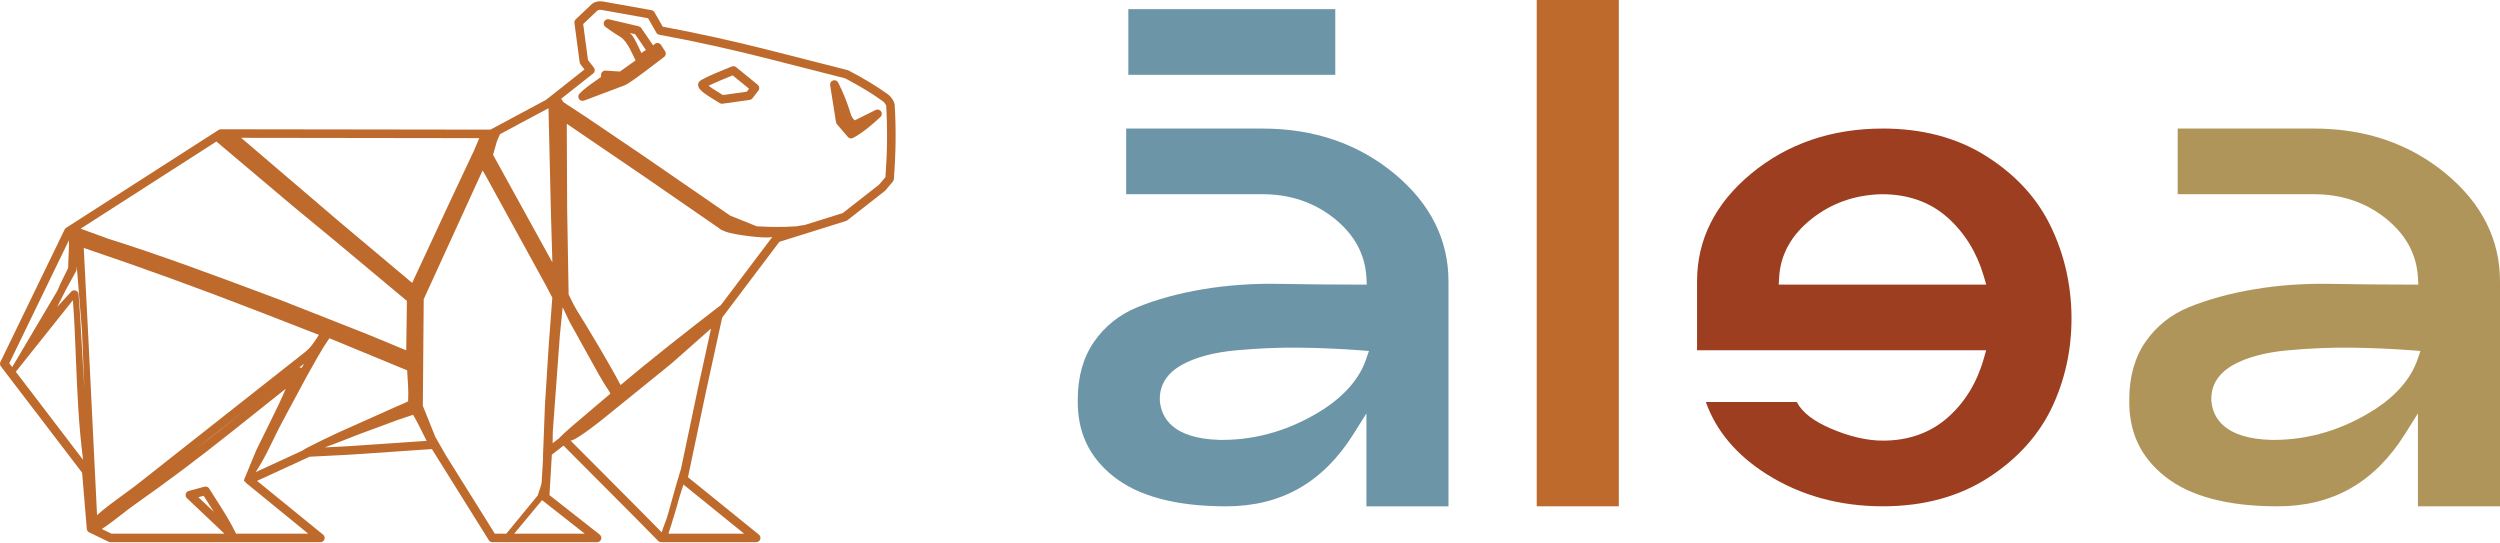
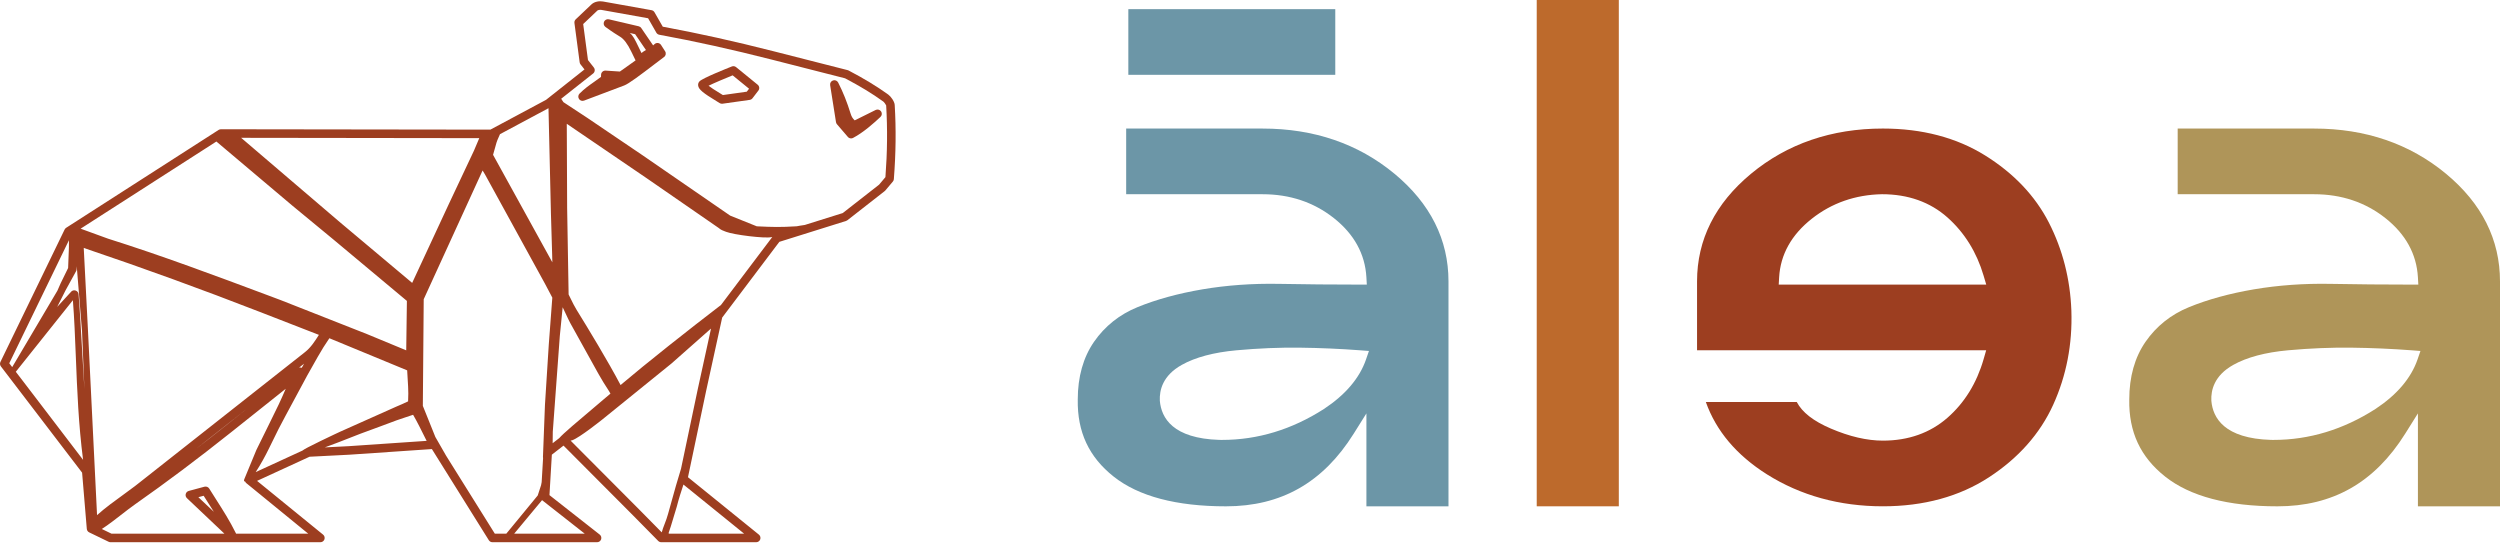
<svg xmlns="http://www.w3.org/2000/svg" id="Camada_1" data-name="Camada 1" viewBox="0 0 3448.89 748.01">
  <defs>
    <style>
      .cls-1 {
        fill: #af9559;
      }

      .cls-2 {
        fill: #9d3e20;
      }

      .cls-3 {
        fill: #6c96a7;
      }

      .cls-4 {
        fill: #bd6a2c;
      }
    </style>
  </defs>
  <g>
-     <path class="cls-4" d="M1015.49,92.62c-1.65-1.36-3.91-1.71-5.89-.92-6.68,2.64-40.23,16.04-44.53,20.47-1.54,1.58-2.22,3.67-1.94,5.88.68,5.26,6.55,10.2,26.54,22.24,1.41.85,2.48,1.48,2.96,1.82.98.67,2.13,1.03,3.33,1.03.27,0,.55-.02.82-.06l37.47-5.28c1.54-.22,2.91-1.01,3.86-2.25l8.08-10.55c1.95-2.54,1.53-6.12-.95-8.14l-29.75-24.24ZM1033.37,122.38l-3.14,4.1-32.97,4.65-1.89-1.15c-9.75-5.87-15.04-9.48-17.88-11.7,7.58-3.72,22.81-10.16,33.23-14.34l22.65,18.45Z" />
-     <path class="cls-4" d="M1234.3,144.7c-.33-4.94-5.54-11.81-8.85-14.19-15.91-11.46-33.31-22.03-54.77-33.26-.4-.21-.83-.38-1.28-.49l-101.46-25.87c-54.84-13.98-105.1-25.13-153.62-34.07l-11.4-19.9c-.87-1.52-2.35-2.56-4.07-2.87l-67.04-11.99c-4.86-.86-11.62.03-15.8,3.97l-21.76,20.63c-1.37,1.3-2.04,3.18-1.79,5.05l7.21,54.25c.14,1.04.55,2.03,1.2,2.86l5.46,6.96-53.05,41.96-76.75,41.09-371.75-.52c-1.13,0-2.24.32-3.18.93l-210.33,135.02c-.91.58-1.65,1.41-2.12,2.39L.6,499.28c-.98,2.01-.74,4.37.62,6.16l112.05,146.61,6.47,77.58c.17,2.06,1.44,3.91,3.3,4.81l26.86,12.99c.79.39,1.68.59,2.57.59h289.54c2.5,0,4.73-1.58,5.56-3.93.83-2.36.08-4.99-1.86-6.54l-91.09-74.15,72.43-33.31,54.57-2.78,114.19-7.79,78.54,125.73c1.09,1.74,2.95,2.77,5,2.77h144.36c2.51,0,4.75-1.59,5.57-3.97.82-2.37.04-5.01-1.93-6.55l-69.33-54.45,3.29-55.82,16.09-12.48,95.74,96.11,34.9,35.4c1.1,1.12,2.63,1.76,4.2,1.76h130.99c2.49,0,4.72-1.58,5.55-3.93.83-2.34.09-4.97-1.85-6.54l-97.83-79.2,25.09-119.25,22.1-100.99,78.84-104.47,92.04-28.82c.68-.21,1.3-.54,1.86-.98l51.48-40.23c.33-.26.62-.54.87-.84l10.37-12.3c.8-.94,1.27-2.1,1.37-3.34,2.78-35.58,3.17-69.08,1.18-102.42ZM806.68,736.23h-97.35c.13-.15.26-.3.39-.45l38.09-45.83c.16.16.33.31.51.45l58.36,45.83ZM682.63,736.23l-67.34-107.78c-2.07-3.76-5.39-9.52-10.59-18.49-2.21-3.82-3.89-6.7-4.12-7.15l-17.25-42.89,1.21-147.12,81.23-177.62,3.27,5.4,82.71,150.69,10.2,19.32-4.88,64.85-5.27,83.21-2.77,71.95c-.04.46.03.88.19,1.24l-1.96,33.28-.85,4.32-4.57,14.06-43.38,52.75h-15.84ZM280.95,683.94c2.42,3.86,4.86,7.67,7.36,11.59,2.22,3.47,4.47,7,6.71,10.56l-2.19-2.08-19.19-18.11,7.31-1.96ZM282.1,671.43l-21.72,5.84c-2.05.56-3.65,2.19-4.17,4.25-.52,2.07.12,4.26,1.67,5.72l51.72,49h-155.77l-13.37-6.47c8.79-5.57,20.98-15.08,29.67-21.86,2.77-2.16,5.13-4,6.8-5.25,3.16-2.38,6.33-4.77,9.64-7.09,43.01-30.16,86.15-62.52,131.89-98.94l75.74-60.32c-8.17,18.86-9.74,22.05-23.8,50.51-4.24,8.59-9.61,19.48-16.71,33.91l-16.45,39.77c-.32.51-.49,1.04-.51,1.42l-.11,1.88,1.51.44c.37.89.95,1.68,1.72,2.31l81.55,66.58,3.87,3.11h-99.61c-.09-.27-.2-.54-.33-.8-8.42-16.98-17.49-31.19-27.11-46.26-3.18-4.99-6.39-10-9.58-15.16-1.37-2.2-3.98-3.23-6.53-2.58ZM340.46,564.04l-29.35,23.37c-14.27,11.36-28.28,22.33-42.12,32.96l71.46-56.32ZM419.47,501.77l-3.16,5.59c-.68-.26-1.39-.39-2.11-.39-.54,0-1.08.07-1.61.22l6.88-5.43ZM78.86,423.43l11.62-22.96,14.49-26.35c.43-.79.69-1.69.72-2.59l.18-4.23,7.28,89.61,3.3,80c-1.21-18.83-2.27-37.7-3.28-55.72-1.56-27.92-3.04-54.3-4.81-75.28-.2-2.33-1.75-4.32-3.96-5.08-.61-.21-1.25-.32-1.91-.32-1.65,0-3.23.7-4.34,1.91l-19.29,21.01ZM119.69,343.47c79.8,26.99,157.96,55.42,238.95,86.89l81.3,31.6c-5.7,9.04-11.21,17.52-19.12,23.75l-228.58,180.16-6.08,4.76c-3.77,2.95-8.81,6.59-14.64,10.81-12.34,8.93-26.83,19.41-37.64,29.22l-12.5-254.5-5.86-114.21c1.31.5,2.67.99,4.17,1.5ZM370.46,619.89c12.68-26.19,16.15-32.75,23.47-46.34l29.89-55.51,14.43-25.57c5.18-9.18,10.33-17.44,16.14-25.86l107.32,44.32,1.31,22.48c.36,6.12.35,12.6-.03,20.3-5.5,2.7-10.83,4.96-16.63,7.41l-76.95,34.37c-.88.38-13.95,6.47-27.07,12.86-15.97,7.79-22.58,11.26-25.16,13.29l-64.41,29.63c6.86-10.51,13.68-23.12,17.68-31.38ZM787.48,412.4c-.99-2.02-1.99-4.07-3.04-6.15l-2.03-119.09-.51-116.39,110.74,75.44,98.77,68.25c2.96,2.66,6.25,3.85,8.88,4.81l1.56.58c10.15,3.97,53.17,9.47,62.55,7.27l1-.16-70.78,93.79c-44.02,33.69-102.84,80.19-138.51,110.43-17.55-33.29-44.89-78.27-60.67-103.77-3.03-4.89-5.42-9.8-7.96-15.01ZM1099.74,312.02c-.44.09-.66.14-.92.17-23.1,1.37-31.66,1.1-54.78.02l-36.72-14.76-120.08-82.72-77.22-52.26-32.71-21.52c-.33-.33-1.26-1.81-1.87-2.79-.45-.72-.86-1.37-1.24-1.95l44.05-34.8c2.54-2.01,2.97-5.71.98-8.26l-8.09-10.32-6.6-49.68,19.58-18.56c.71-.67,3.2-1.35,5.62-.92l64.33,11.51,11.39,19.89c.87,1.51,2.35,2.55,4.05,2.86,49.12,8.98,99.98,20.23,155.51,34.39l100.79,25.71c20.66,10.84,37.43,21.03,52.74,32.07,1.33.96,3.75,4.57,3.98,5.38,1.91,32.2,1.58,64.55-1.03,98.88l-8.75,10.39-50.15,39.19-52.32,16.39c-6.96,1-9.35,1.49-10.55,1.74ZM760,293.14l1.75,58.97c.09,3.04.18,6.35.23,9.77l-81.77-148.29c4.71-17.64,5.36-19.07,7.42-23.63.57-1.26,1.24-2.75,2.12-4.85l66.92-35.83,3.34,143.85ZM655.06,205c-.64,1.52-1.07,2.55-1.15,2.73l-34.61,73.48-50.68,109.06-100-83.98-135.94-116.16,328.5.46c-1.31,2.98-3.22,7.5-6.12,14.41ZM460.02,330.47l101.31,84.64-.92,68.19-54.07-22.39-119.09-46.9-17.73-6.64c-71.8-26.87-146.05-54.64-220.55-78.15l-37.75-13.75,187.29-120.24,104.67,88.35,56.84,46.89ZM95.11,331.37c-.02,1.66-.02,3.47-.02,5.46,0,2.12,0,3.82-.03,4.64l-1.08,28.25-10.31,21.09s-1.17,2.66-2.34,5.3l-2.16,4.95-62.34,105.36-4.04-5.27,82.33-169.77ZM100.54,414.18c1.96,24.64,2.99,50.71,4.08,78.19,1.81,45.78,3.68,93,9.99,142.01l-83.18-108.95-9.63-12.54,78.74-98.72ZM448.06,617.21c11.43-4.14,21.68-8.13,21.9-8.22,19.05-7.62,35.93-14.03,53.11-20.16,4.04-1.44,8.22-3.02,12.46-4.63,7.62-2.89,15.5-5.87,23.07-8.22l11.29-3.76c5.48,9.35,11.51,21.55,16.41,31.47l.65,1.32c.62,1.26,1.14,2.32,1.64,3.18l-107.67,7.34-32.86,1.68ZM762.61,595.48l9.7-132.15,3.92-39.46c1.29,2.67,2.71,5.7,4.11,8.69,2.56,5.46,4.98,10.61,6.45,13.27l38.9,70.1c4.47,8.06,8.76,14.79,14.34,23.41.11.18.48.81.99,1.71.4.69.78,1.35,1.14,1.96l-9.64,8.15c-39.32,33.21-55.24,46.66-61.01,53.23l-9.1,7.06.19-15.97ZM789.38,607.37c10.19-3.49,41.77-28.83,42.07-29.08l94.93-76.86,53.59-47.38c.3-.22.61-.45.91-.69l-18.22,83.26-23.15,110.04c-1.8,6.38-4.1,14.13-7.05,23.54l-10.82,38.71c-1.22,4.73-3,9.35-4.71,13.83-1.56,4.05-3.06,7.98-4.02,11.69l-31.41-31.86-94.37-94.74c.72-.03,1.47-.18,2.25-.44ZM922.49,734.88c.67-1.92,1.57-4.63,2.86-8.48l8.34-27.55c2.66-10.62,6.15-21.23,8.95-29.75.07-.22.14-.43.21-.64l83.73,67.78h-104.04c0-.07,0-.14,0-.22l-.05-1.13Z" />
-     <path class="cls-4" d="M1174.12,190.94c.96,0,1.88-.23,2.72-.67,14.25-7.42,29.83-21.36,37.84-29.01,2.13-2.02,2.45-5.24.76-7.65-1.66-2.37-4.87-3.18-7.44-1.89l-28.9,14.34c-2.71-2.46-4.37-5.21-5.59-9.17-4.95-16.05-10.42-29.71-17.21-43.01-1.33-2.6-4.3-3.82-7.07-2.92-2.77.89-4.46,3.64-4,6.52l8.06,51.02c.17,1.07.64,2.07,1.35,2.9l15,17.47c1.12,1.31,2.75,2.06,4.47,2.06Z" />
-     <path class="cls-4" d="M911.92,61.99c-.94-1.46-2.47-2.42-4.24-2.66-1.73-.2-3.43.36-4.7,1.51l-1.96,1.79-16.38-23.96c-.83-1.22-2.08-2.08-3.52-2.42l-41.08-9.6c-2.71-.65-5.54.73-6.7,3.28-1.16,2.54-.37,5.57,1.89,7.22,9.85,7.18,16.16,11.03,20.33,13.57q7.73,4.72,15.24,20.27c1.63,3.39,3.59,7.45,6.01,12.35l-21.64,15.36-19.69-1.3c-1.63-.08-3.17.45-4.34,1.51-1.18,1.07-1.88,2.59-1.93,4.18l-.09,3c-3.09,2.38-6.26,4.6-9.46,6.84-6.72,4.71-13.67,9.59-20.17,16.21-1.95,1.99-2.25,5-.74,7.34,1.09,1.68,2.94,2.68,4.94,2.68.71,0,1.41-.13,2.08-.38l55.39-20.89c6.34-2.39,22.08-14.24,42.01-29.47l.66-.5c5.06-3.87,9.41-7.2,12.22-9.23,2.53-1.83,3.19-5.32,1.5-7.95l-5.63-8.77ZM891.12,69.01c-2.21,1.19-4.28,2.57-6.19,4.14-1.28-2.62-2.42-4.99-3.53-7.28-6.03-12.5-8.05-16.66-12.6-20.41l7.41,1.73,14.9,21.81Z" />
+     <path class="cls-4" style="fill:#9d3e20" d="M1015.49,92.62c-1.65-1.36-3.91-1.71-5.89-.92-6.68,2.64-40.23,16.04-44.53,20.47-1.54,1.58-2.22,3.67-1.94,5.88.68,5.26,6.55,10.2,26.54,22.24,1.41.85,2.48,1.48,2.96,1.82.98.67,2.13,1.03,3.33,1.03.27,0,.55-.02.82-.06l37.47-5.28c1.54-.22,2.91-1.01,3.86-2.25l8.08-10.55c1.95-2.54,1.53-6.12-.95-8.14l-29.75-24.24ZM1033.37,122.38l-3.14,4.1-32.97,4.65-1.89-1.15c-9.75-5.87-15.04-9.48-17.88-11.7,7.58-3.72,22.81-10.16,33.23-14.34l22.65,18.45Z" />
+     <path class="cls-4" style="fill:#9d3e20" d="M1234.3,144.7c-.33-4.94-5.54-11.81-8.85-14.19-15.91-11.46-33.31-22.03-54.77-33.26-.4-.21-.83-.38-1.28-.49l-101.46-25.87c-54.84-13.98-105.1-25.13-153.62-34.07l-11.4-19.9c-.87-1.52-2.35-2.56-4.07-2.87l-67.04-11.99c-4.86-.86-11.62.03-15.8,3.97l-21.76,20.63c-1.37,1.3-2.04,3.18-1.79,5.05l7.21,54.25c.14,1.04.55,2.03,1.2,2.86l5.46,6.96-53.05,41.96-76.75,41.09-371.75-.52c-1.13,0-2.24.32-3.18.93l-210.33,135.02c-.91.58-1.65,1.41-2.12,2.39L.6,499.28c-.98,2.01-.74,4.37.62,6.16l112.05,146.61,6.47,77.58c.17,2.06,1.44,3.91,3.3,4.81l26.86,12.99c.79.39,1.68.59,2.57.59h289.54c2.5,0,4.73-1.58,5.56-3.93.83-2.36.08-4.99-1.86-6.54l-91.09-74.15,72.43-33.31,54.57-2.78,114.19-7.79,78.54,125.73c1.09,1.74,2.95,2.77,5,2.77h144.36c2.51,0,4.75-1.59,5.57-3.97.82-2.37.04-5.01-1.93-6.55l-69.33-54.45,3.29-55.82,16.09-12.48,95.74,96.11,34.9,35.4c1.1,1.12,2.63,1.76,4.2,1.76h130.99c2.49,0,4.72-1.58,5.55-3.93.83-2.34.09-4.97-1.85-6.54l-97.83-79.2,25.09-119.25,22.1-100.99,78.84-104.47,92.04-28.82c.68-.21,1.3-.54,1.86-.98l51.48-40.23c.33-.26.62-.54.87-.84l10.37-12.3c.8-.94,1.27-2.1,1.37-3.34,2.78-35.58,3.17-69.08,1.18-102.42ZM806.68,736.23h-97.35c.13-.15.26-.3.39-.45l38.09-45.83c.16.16.33.31.51.45l58.36,45.83ZM682.63,736.23l-67.34-107.78c-2.07-3.76-5.39-9.52-10.59-18.49-2.21-3.82-3.89-6.7-4.12-7.15l-17.25-42.89,1.21-147.12,81.23-177.62,3.27,5.4,82.71,150.69,10.2,19.32-4.88,64.85-5.27,83.21-2.77,71.95c-.04.46.03.88.19,1.24l-1.96,33.28-.85,4.32-4.57,14.06-43.38,52.75h-15.84ZM280.95,683.94c2.42,3.86,4.86,7.67,7.36,11.59,2.22,3.47,4.47,7,6.71,10.56l-2.19-2.08-19.19-18.11,7.31-1.96ZM282.1,671.43l-21.72,5.84c-2.05.56-3.65,2.19-4.17,4.25-.52,2.07.12,4.26,1.67,5.72l51.72,49h-155.77l-13.37-6.47c8.79-5.57,20.98-15.08,29.67-21.86,2.77-2.16,5.13-4,6.8-5.25,3.16-2.38,6.33-4.77,9.64-7.09,43.01-30.16,86.15-62.52,131.89-98.94l75.74-60.32c-8.17,18.86-9.74,22.05-23.8,50.51-4.24,8.59-9.61,19.48-16.71,33.91l-16.45,39.77c-.32.51-.49,1.04-.51,1.42l-.11,1.88,1.51.44c.37.89.95,1.68,1.72,2.31l81.55,66.58,3.87,3.11h-99.61c-.09-.27-.2-.54-.33-.8-8.42-16.98-17.49-31.19-27.11-46.26-3.18-4.99-6.39-10-9.58-15.16-1.37-2.2-3.98-3.23-6.53-2.58ZM340.46,564.04l-29.35,23.37c-14.27,11.36-28.28,22.33-42.12,32.96l71.46-56.32ZM419.47,501.77l-3.16,5.59c-.68-.26-1.39-.39-2.11-.39-.54,0-1.08.07-1.61.22l6.88-5.43ZM78.86,423.43l11.62-22.96,14.49-26.35c.43-.79.69-1.69.72-2.59l.18-4.23,7.28,89.61,3.3,80c-1.21-18.83-2.27-37.7-3.28-55.72-1.56-27.92-3.04-54.3-4.81-75.28-.2-2.33-1.75-4.32-3.96-5.08-.61-.21-1.25-.32-1.91-.32-1.65,0-3.23.7-4.34,1.91l-19.29,21.01ZM119.69,343.47c79.8,26.99,157.96,55.42,238.95,86.89l81.3,31.6c-5.7,9.04-11.21,17.52-19.12,23.75l-228.58,180.16-6.08,4.76c-3.77,2.95-8.81,6.59-14.64,10.81-12.34,8.93-26.83,19.41-37.64,29.22l-12.5-254.5-5.86-114.21c1.31.5,2.67.99,4.17,1.5ZM370.46,619.89c12.68-26.19,16.15-32.75,23.47-46.34l29.89-55.51,14.43-25.57c5.18-9.18,10.33-17.44,16.14-25.86l107.32,44.32,1.31,22.48c.36,6.12.35,12.6-.03,20.3-5.5,2.7-10.83,4.96-16.63,7.41l-76.95,34.37c-.88.38-13.95,6.47-27.07,12.86-15.97,7.79-22.58,11.26-25.16,13.29l-64.41,29.63c6.86-10.51,13.68-23.12,17.68-31.38ZM787.48,412.4c-.99-2.02-1.99-4.07-3.04-6.15l-2.03-119.09-.51-116.39,110.74,75.44,98.77,68.25c2.96,2.66,6.25,3.85,8.88,4.81l1.56.58c10.15,3.97,53.17,9.47,62.55,7.27l1-.16-70.78,93.79c-44.02,33.69-102.84,80.19-138.51,110.43-17.55-33.29-44.89-78.27-60.67-103.77-3.03-4.89-5.42-9.8-7.96-15.01ZM1099.74,312.02c-.44.09-.66.14-.92.17-23.1,1.37-31.66,1.1-54.78.02l-36.72-14.76-120.08-82.72-77.22-52.26-32.71-21.52c-.33-.33-1.26-1.81-1.87-2.79-.45-.72-.86-1.37-1.24-1.95l44.05-34.8c2.54-2.01,2.97-5.71.98-8.26l-8.09-10.32-6.6-49.68,19.58-18.56c.71-.67,3.2-1.35,5.62-.92l64.33,11.51,11.39,19.89c.87,1.51,2.35,2.55,4.05,2.86,49.12,8.98,99.98,20.23,155.51,34.39l100.79,25.71c20.66,10.84,37.43,21.03,52.74,32.07,1.33.96,3.75,4.57,3.98,5.38,1.91,32.2,1.58,64.55-1.03,98.88l-8.75,10.39-50.15,39.19-52.32,16.39c-6.96,1-9.35,1.49-10.55,1.74ZM760,293.14l1.75,58.97c.09,3.04.18,6.35.23,9.77l-81.77-148.29c4.71-17.64,5.36-19.07,7.42-23.63.57-1.26,1.24-2.75,2.12-4.85l66.92-35.83,3.34,143.85ZM655.06,205c-.64,1.52-1.07,2.55-1.15,2.73l-34.61,73.48-50.68,109.06-100-83.98-135.94-116.16,328.5.46c-1.31,2.98-3.22,7.5-6.12,14.41ZM460.02,330.47l101.31,84.64-.92,68.19-54.07-22.39-119.09-46.9-17.73-6.64c-71.8-26.87-146.05-54.64-220.55-78.15l-37.75-13.75,187.29-120.24,104.67,88.35,56.84,46.89ZM95.11,331.37c-.02,1.66-.02,3.47-.02,5.46,0,2.12,0,3.82-.03,4.64l-1.08,28.25-10.31,21.09s-1.17,2.66-2.34,5.3l-2.16,4.95-62.34,105.36-4.04-5.27,82.33-169.77ZM100.54,414.18c1.96,24.64,2.99,50.71,4.08,78.19,1.81,45.78,3.68,93,9.99,142.01l-83.18-108.95-9.63-12.54,78.74-98.72ZM448.06,617.21c11.43-4.14,21.68-8.13,21.9-8.22,19.05-7.62,35.93-14.03,53.11-20.16,4.04-1.44,8.22-3.02,12.46-4.63,7.62-2.89,15.5-5.87,23.07-8.22l11.29-3.76c5.48,9.35,11.51,21.55,16.41,31.47l.65,1.32c.62,1.26,1.14,2.32,1.64,3.18l-107.67,7.34-32.86,1.68ZM762.61,595.48l9.7-132.15,3.92-39.46c1.29,2.67,2.71,5.7,4.11,8.69,2.56,5.46,4.98,10.61,6.45,13.27l38.9,70.1c4.47,8.06,8.76,14.79,14.34,23.41.11.18.48.81.99,1.71.4.69.78,1.35,1.14,1.96l-9.64,8.15c-39.32,33.21-55.24,46.66-61.01,53.23l-9.1,7.06.19-15.97ZM789.38,607.37c10.19-3.49,41.77-28.83,42.07-29.08l94.93-76.86,53.59-47.38c.3-.22.61-.45.91-.69l-18.22,83.26-23.15,110.04c-1.8,6.38-4.1,14.13-7.05,23.54l-10.82,38.71c-1.22,4.73-3,9.35-4.71,13.83-1.56,4.05-3.06,7.98-4.02,11.69l-31.41-31.86-94.37-94.74c.72-.03,1.47-.18,2.25-.44ZM922.49,734.88c.67-1.92,1.57-4.63,2.86-8.48l8.34-27.55c2.66-10.62,6.15-21.23,8.95-29.75.07-.22.14-.43.21-.64l83.73,67.78h-104.04c0-.07,0-.14,0-.22l-.05-1.13Z" />
+     <path class="cls-4" style="fill:#9d3e20" d="M1174.12,190.94c.96,0,1.88-.23,2.72-.67,14.25-7.42,29.83-21.36,37.84-29.01,2.13-2.02,2.45-5.24.76-7.65-1.66-2.37-4.87-3.18-7.44-1.89l-28.9,14.34c-2.71-2.46-4.37-5.21-5.59-9.17-4.95-16.05-10.42-29.71-17.21-43.01-1.33-2.6-4.3-3.82-7.07-2.92-2.77.89-4.46,3.64-4,6.52l8.06,51.02c.17,1.07.64,2.07,1.35,2.9l15,17.47c1.12,1.31,2.75,2.06,4.47,2.06Z" />
+     <path class="cls-4" style="fill:#9d3e20" d="M911.92,61.99c-.94-1.46-2.47-2.42-4.24-2.66-1.73-.2-3.43.36-4.7,1.51l-1.96,1.79-16.38-23.96c-.83-1.22-2.08-2.08-3.52-2.42l-41.08-9.6c-2.71-.65-5.54.73-6.7,3.28-1.16,2.54-.37,5.57,1.89,7.22,9.85,7.18,16.16,11.03,20.33,13.57q7.73,4.72,15.24,20.27c1.63,3.39,3.59,7.45,6.01,12.35l-21.64,15.36-19.69-1.3c-1.63-.08-3.17.45-4.34,1.51-1.18,1.07-1.88,2.59-1.93,4.18l-.09,3c-3.09,2.38-6.26,4.6-9.46,6.84-6.72,4.71-13.67,9.59-20.17,16.21-1.95,1.99-2.25,5-.74,7.34,1.09,1.68,2.94,2.68,4.94,2.68.71,0,1.41-.13,2.08-.38l55.39-20.89c6.34-2.39,22.08-14.24,42.01-29.47l.66-.5c5.06-3.87,9.41-7.2,12.22-9.23,2.53-1.83,3.19-5.32,1.5-7.95l-5.63-8.77ZM891.12,69.01c-2.21,1.19-4.28,2.57-6.19,4.14-1.28-2.62-2.42-4.99-3.53-7.28-6.03-12.5-8.05-16.66-12.6-20.41l7.41,1.73,14.9,21.81Z" />
  </g>
  <path class="cls-3" d="M1998.27,698.48v-310.28c0-57.56-25.05-107.51-74.46-148.46-49.94-41.4-111.14-62.38-181.88-62.38h-188.32v90.59h188.32c37.48,0,70.47,11.04,98.05,32.8,28.08,22.16,43.23,49.68,45.05,81.79l.57,10.09h-10.1c-37.32,0-74.83-.35-111.48-1.03-36.33-.65-71.73,1.88-105.2,7.56-33.36,5.67-63.47,13.92-89.5,24.54-24.91,10.17-45.13,26.27-60.07,47.85-14.87,21.51-22.42,48.31-22.42,79.65-.79,44.59,15.42,79.31,49.55,106.3,34.37,27.21,86.47,41,154.85,41,76.32,0,133.95-32.74,176.18-100.08l17.63-28.12v128.2h113.23ZM1884.51,495.87c-8.91,25.83-28.49,48.85-58.19,68.41-44.13,28.3-91.29,42.6-140.31,42.6-1.2,0-2.39,0-3.59-.02-64.41-1.9-80.31-30.32-82.34-53.83l-.02-.35c-.7-14.39,3.98-34.62,30.23-49.29,18.82-10.52,44.23-17.29,75.52-20.14,30.29-2.75,59.76-3.98,87.55-3.63,27.86.36,55.73,1.58,82.84,3.62l12.34.93-4.04,11.7Z" />
  <rect class="cls-3" x="1556.6" y="12.63" width="285.49" height="90.59" />
  <rect class="cls-4" x="2120" width="113.24" height="698.48" />
  <path class="cls-2" d="M2437.51,654.33c46.45,29.29,100.28,44.14,160,44.14,56.38,0,105.6-13.45,146.28-39.97,40.72-26.54,70.55-60.18,88.66-100,18.27-40.13,26.72-83.86,25.12-129.99-1.58-43.47-12.05-84.37-31.11-121.56-18.91-36.88-48.53-68.05-88.06-92.61-39.49-24.55-86.89-37-140.89-37-70.75,0-131.94,20.99-181.88,62.38-49.41,40.96-74.46,90.9-74.46,148.46v95.02s398.88,0,398.88,0l-3.51,12.19c-9.53,33.07-26.31,60.29-49.88,80.91-23.95,20.96-53.94,31.58-89.14,31.58-21.84,0-45.99-5.61-71.77-16.66-24.06-10.29-39.53-22.33-47.01-36.64h-125.44c14.17,39.9,42.45,73.42,84.22,99.75ZM2740.13,392.61h-286.29s.58-10.1.58-10.1c1.82-31.42,16.97-58.59,45.04-80.75,27.51-21.71,60.02-33.09,96.81-33.83,36.05,0,66.48,10.81,90.44,32.14,23.52,20.96,40.28,47.97,49.8,80.29l3.61,12.24Z" />
  <path class="cls-1" d="M3448.89,698.48v-310.28c0-57.56-25.05-107.52-74.45-148.46-49.95-41.4-111.14-62.38-181.89-62.38h-188.32v90.59h188.32c37.47,0,70.46,11.04,98.05,32.8,28.07,22.17,43.23,49.68,45.05,81.79l.57,10.09h-10.11c-37.32,0-74.83-.35-111.48-1.03-36.36-.65-71.73,1.88-105.2,7.56-33.36,5.67-63.47,13.92-89.5,24.54-24.91,10.17-45.13,26.27-60.07,47.85-14.87,21.51-22.42,48.31-22.42,79.65-.79,44.59,15.42,79.31,49.55,106.3,34.37,27.21,86.47,41,154.85,41,76.32,0,133.95-32.74,176.18-100.08l17.63-28.12v128.2h113.23ZM3335.13,495.87c-8.91,25.83-28.49,48.85-58.19,68.41-44.13,28.3-91.29,42.6-140.31,42.6-1.2,0-2.39,0-3.59-.02-64.41-1.9-80.31-30.32-82.34-53.83l-.02-.35c-.7-14.39,3.98-34.62,30.23-49.29,18.82-10.52,44.23-17.29,75.52-20.14,30.29-2.75,59.77-3.98,87.55-3.63,27.86.36,55.73,1.58,82.84,3.62l12.34.93-4.03,11.7Z" />
</svg>
